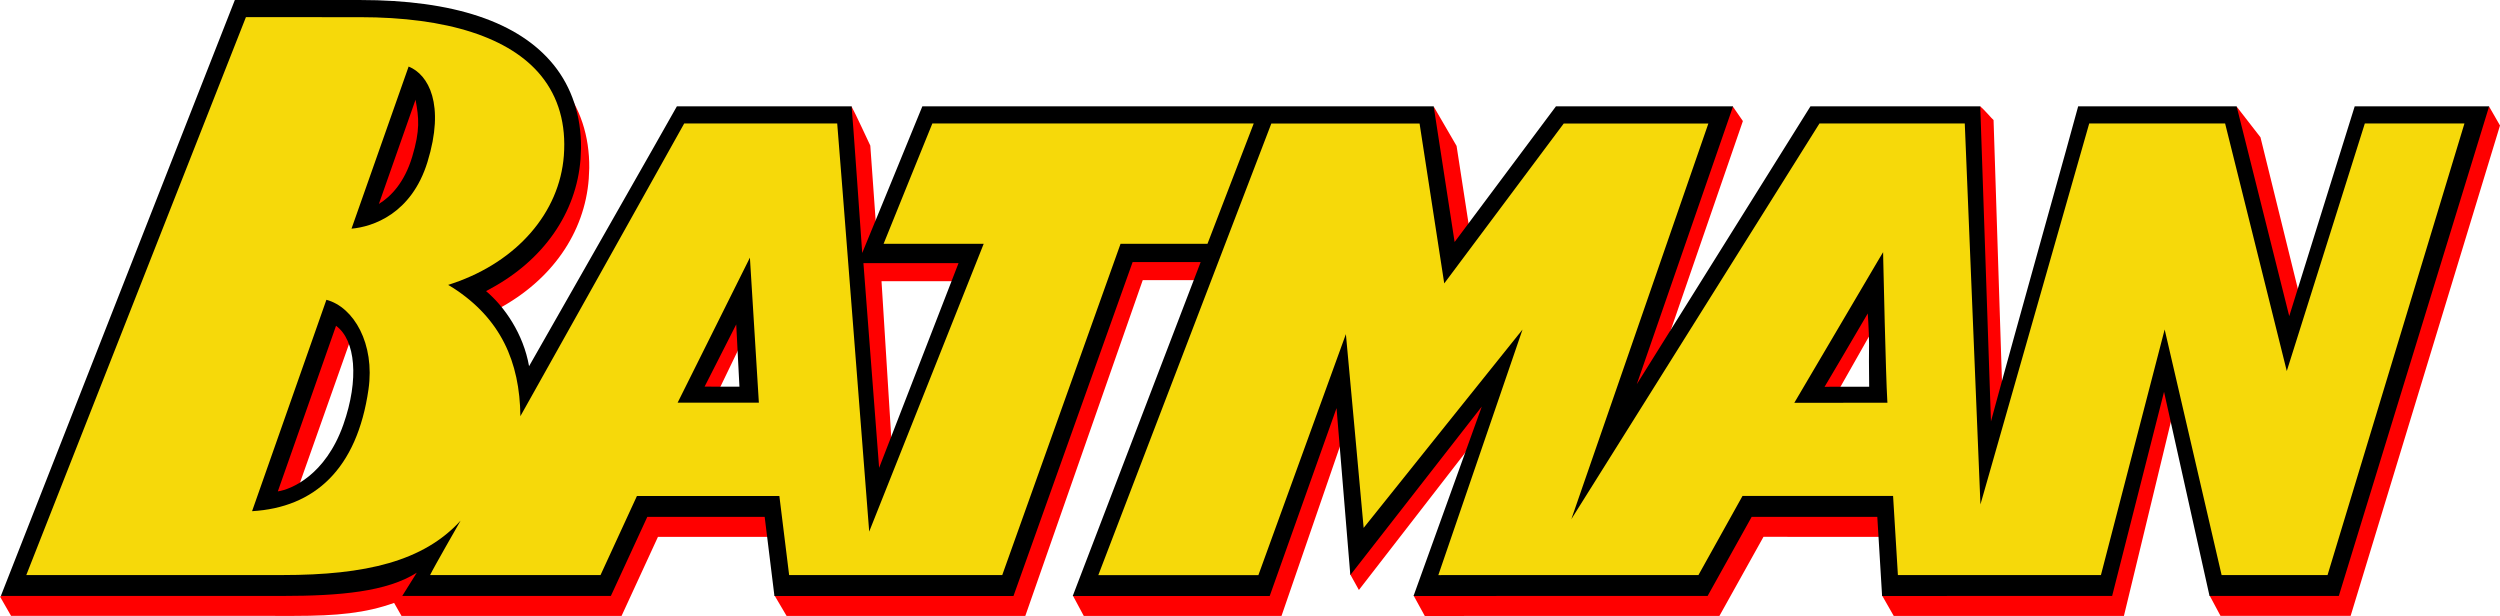
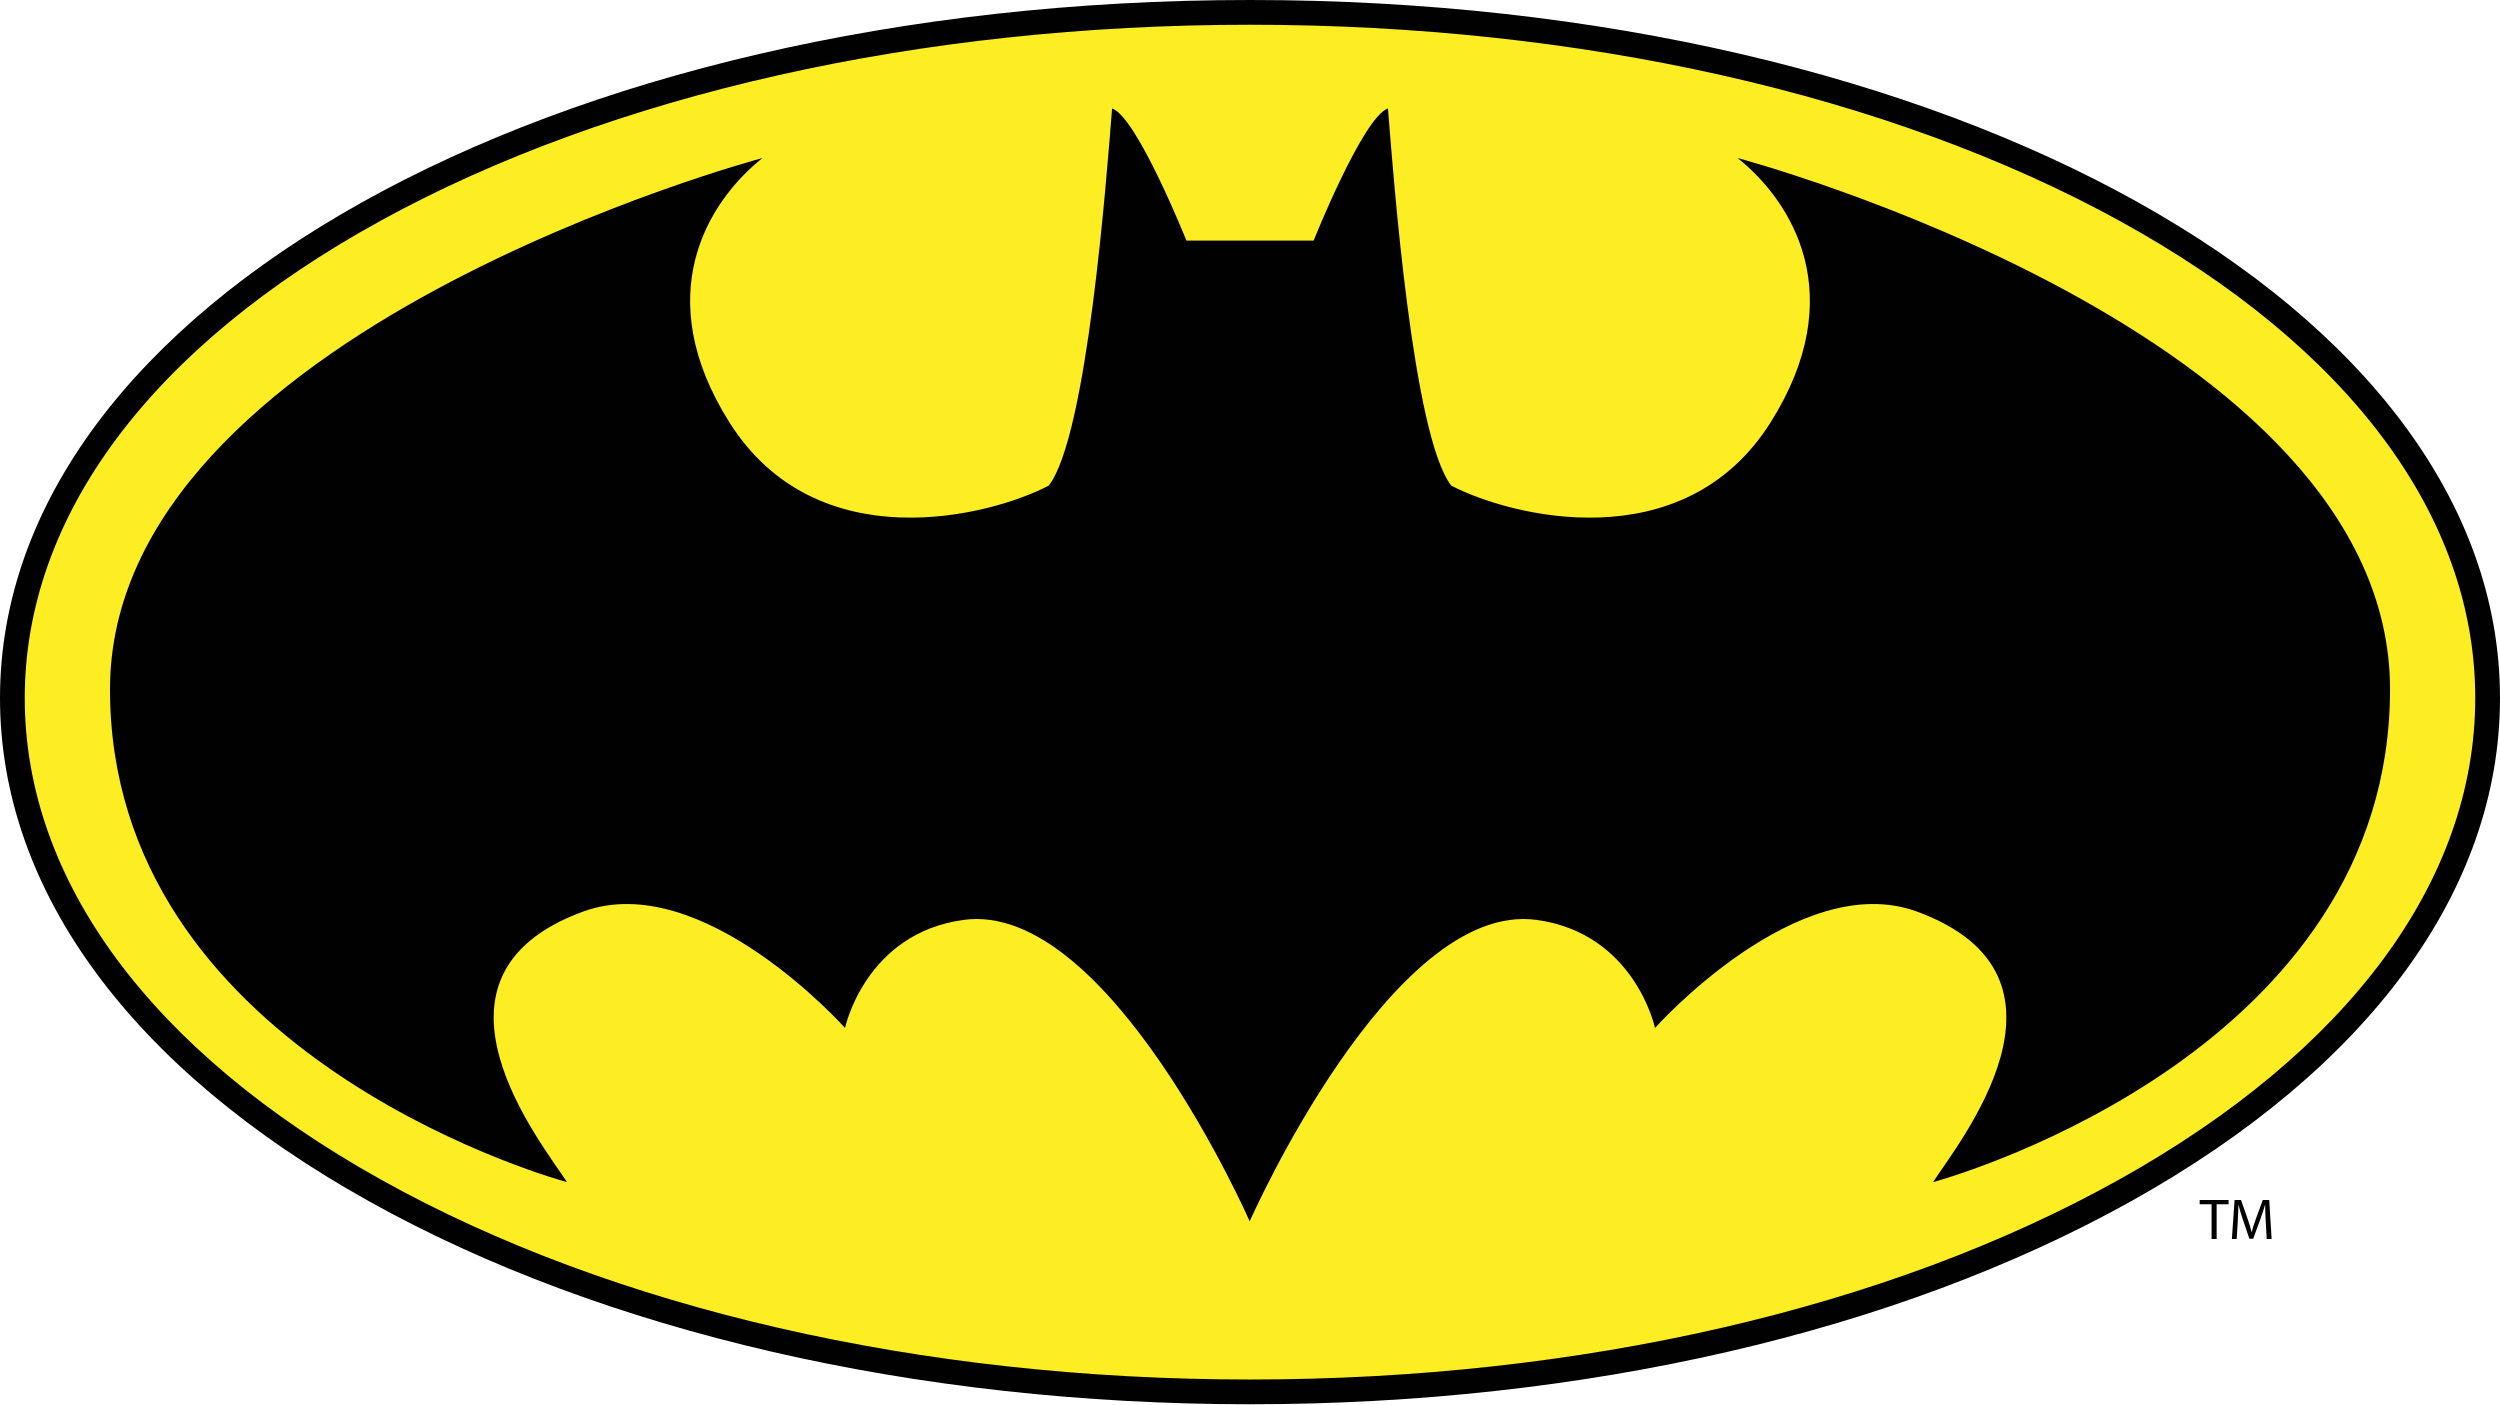
- <svg xmlns="http://www.w3.org/2000/svg" xml:space="preserve" width="204.525" height="50.393" viewBox="0 0 204.525 50.393">
-   <path fill="red" d="M28.753 27.582 24.068 40.83l.413-.119c2.311-.639 3.439-2.032 4.313-3.44.942-1.521 1.569-3.899 1.588-6.049.006-.66-.046-1.238-.157-1.714-.195-.838-.574-1.523-1.127-2.03l-.231-.212zm29.536 5.397h2.851l-.344-5.193zm94.344-4.976-2.99 5.271h4.285l-.997-5.795zm-80.516-4.996 1.058 16.96 6.06-16.961zM32.241 49.323c-2.337.835-4.649 1.063-8.181 1.064L.906 50.384C.809 50.215.212 49.173 0 48.806c.402-.166 1.93-.791 1.93-.791S20.064 1.938 20.179 1.633h9.948c7.656-.001 12.984 1.784 15.835 5.3 1.492 1.843 2.271 4.199 2.245 6.814l-.041.885c-.334 4.417-3.035 8.296-7.412 10.641l-.29.155.228.249c1.36 1.488 1.582 2.827 2.161 4.913l.154.554S55.346 9.486 55.471 9.231c.258-.002 13.947-.002 13.947-.002l.24-.532c.298.522 1.496 3.133 1.541 3.213.014.103.501 7 .501 7s3.962-8.334 4.087-8.578l41.313.002.187-1.625c.406.708 1.834 3.158 1.876 3.23.014.098 1.064 6.897 1.064 6.897s6.812-8.368 6.941-8.504l13.482.001s.825-1.236 1.111-1.623l.825 1.194c-.083.235-6.824 19.783-6.824 19.783s13.176-19.181 13.309-19.36c.203.003 12.618.003 12.618.003l.296-1.634c.307.214.967 1.021 1.108 1.124.004.262.727 22.568.727 22.568l7.151-22.058 12.063-.001-.062-1.62 1.958 2.524c.022.101 3.345 13.56 3.345 13.56s4.453-14.165 4.569-14.461h9.62l1.164-1.627.897 1.562c-.07.23-12.117 39.785-12.22 40.118-.303.001-10.391.003-10.644.001l-.891-1.665.436-.869-3.292-14.647s-4.07 16.819-4.156 17.182c-.332-.002-18.596-.001-18.831.002-.101-.18-.775-1.358-.945-1.655.22-.185.816-.693.816-.693l-.246-4.121-10.281-.002-3.605 6.469c-.242.001-23.868.004-24.103.006l-.906-1.651c.276-.124.764-.308.764-.308l4.045-12.167s-8.925 11.528-9.295 11.999a129 129 0 0 1-.698-1.259c.035-.188.571-2.931.571-2.931l-1.002-8.781s-5.093 14.786-5.203 15.096c-.293.002-15.943 0-16.174 0l-.885-1.65a18 18 0 0 1 .897-.284l9.256-25.542-4.445.002s-9.498 27.162-9.609 27.475c-.295-.001-19.292 0-19.525 0l-.985-1.669c.188-.182.657-.631.657-.631l-.505-4.173-9.694.002s-2.861 6.2-2.979 6.47c-.27.001-17.769-.004-18-.002z" style="display:inline" />
-   <path d="M34.097 46.851c-2.439 1.558-6.276 1.901-11.002 1.903H.07C.326 48.076 19.1.304 19.213 0l10.242.001c7.655.001 12.982 1.784 15.834 5.3 1.493 1.842 2.269 4.198 2.244 6.812l-.039.893c-.335 4.414-3.037 8.289-7.412 10.635l-.317.175c1.515 1.278 3.052 3.497 3.518 6.143 0 0 11.967-20.999 12.092-21.259.255 0 13.935-.001 14.295.001.056.401.868 11.996.868 11.996S75.345 8.998 75.457 8.7l41.833.001 1.712 11.097s8.159-10.917 8.289-11.097h14.49c-.231.658-7.875 22.73-7.875 22.73s14.076-22.525 14.207-22.732h13.891c.014.469.876 25.777.876 25.777 2.16-7.997 6.656-23.923 7.135-25.777l12.964.001 4.304 17.163S192.54 9.038 192.638 8.7c.304.001 10.426 0 10.997-.001-.194.646-12.191 39.725-12.297 40.057-.3.001-10.252-.002-10.577-.002-.083-.36-3.721-16.699-3.721-16.699l-4.246 16.699c-.328.002-18.424.003-18.82.003l-.392-6.472h-10.278l-3.604 6.469c-.24.002-23.436.004-24.059.003.227-.644 5.585-15.497 5.585-15.497S111.1 46.247 110.47 47.047c-.083-1.042-1.128-13.66-1.128-13.66s-5.359 15.061-5.467 15.37c-.292.003-15.484-.001-16.114 0 .256-.672 10.466-27.32 10.466-27.32h-5.566s-9.634 27.009-9.748 27.32H63.356c-.048-.398-.798-6.472-.798-6.472h-9.602s-2.863 6.204-2.981 6.469c-.266.002-16.381 0-17.067 0zM57.643 31.63l2.85.002-.262-5.092zm94.797-5.371-1.709 2.911-1.464 2.478.414-.007h3.236l-.018-2.08c.012-.885.027-1.888-.053-3.191l-.044-.726zm-74.36-4.731h-7.443l1.284 16.746 6.496-16.746zM33.995 8.156l-2.999 8.53c.964-.595 2.081-1.717 2.725-3.856.657-2.182.553-3.173.274-4.674m-6.504 18.497-4.762 13.548c1.079-.155 3.902-1.319 5.361-5.463 1.303-3.698.998-6.921-.599-8.085" style="display:inline" />
-   <path fill="#f6d90a" d="M37.68 42.595c-3.032 3.324-7.747 4.45-14.567 4.45H2.151c.215-.566 17.874-45.387 17.968-45.642.24.003 9.325.002 9.325.002 7.154.001 12.284 1.659 14.831 4.8 1.423 1.759 2.047 3.955 1.854 6.531-.355 4.652-3.817 8.646-9.038 10.429l-.427.143.39.235c3.899 2.513 5.471 6.039 5.519 10.505 0 0 13.295-23.729 13.401-23.945h12.518c.044.347 2.617 33.388 2.617 33.388l9.368-23.547-8.189-.001c.201-.534 3.896-9.597 3.987-9.84.241 0 25.751.003 26.292 0-.207.54-3.689 9.604-3.782 9.841-.233.004-7.113.002-7.113.002l-9.678 27.1c-.245.004-17.139.004-17.435 0l-.799-6.468-11.652-.002s-2.879 6.244-2.979 6.469H35.186c.238-.517 2.494-4.45 2.494-4.45m17.757-9.653h6.646l-.733-11.865Zm106.583 8.327s8.817-30.875 8.899-31.168c.261.002 10.851.002 11.118.002.075.294 5.045 20.252 5.045 20.252l6.384-20.252h8.15c-.16.536-11.116 36.662-11.199 36.942h-8.667l-4.659-20.091-5.214 20.091h-16.61c-.023-.361-.394-6.47-.394-6.47h-12.319s-3.495 6.28-3.603 6.469h-12.078s-8.697.006-9.203.005c.194-.551 6.887-20.088 6.887-20.088S112.097 42.5 111.56 43.186c-.071-.891-1.453-15.851-1.453-15.851s-7.064 19.452-7.157 19.714H89.854l14.153-36.943h12.128c.052.328 2.018 13.08 2.018 13.08l9.773-13.077c.167-.003 11.326 0 11.834 0-.195.553-11.208 32.362-11.208 32.362s20.188-32.189 20.298-32.37c.189.002 11.55.002 11.888.002.014.389 1.282 31.166 1.282 31.166m-8.287-20.1-6.94 11.783 7.618-.003-.014-.224c-.124-2.063-.319-11.061-.328-11.441l-.011-.654ZM33.43 5.444l-4.673 13.265c1.735-.157 4.902-1.202 6.215-5.457 1.45-4.702.091-7.149-1.542-7.808m-6.727 19.083L20.622 41.82c5.103-.299 8.583-3.434 9.523-9.959.541-3.737-1.204-6.744-3.442-7.334" style="display:inline" />
+ <svg xmlns="http://www.w3.org/2000/svg" xml:space="preserve" width="1000" height="561.707">
+   <path fill="#fcee23" d="M500.005 556.756c273.401 0 495.044-122.423 495.044-277.549 0-155.101-221.643-274.257-495.044-274.257C226.594 4.95 4.95 124.106 4.95 279.207c0 155.126 221.644 277.549 495.055 277.549" />
+   <path fill="#010101" d="M500.005 561.707c-133.432 0-258.607-28.848-352.469-81.231C52.396 427.382 0 355.903 0 279.207 0 122.643 219.628 0 500.005 0 780.374 0 1000 122.643 1000 279.207c0 76.696-52.396 148.175-147.534 201.269-93.861 52.383-219.033 81.231-352.461 81.231m0-551.807c-132.152 0-255.625 27.827-347.674 78.355C60.483 138.673 9.9 206.488 9.9 279.207c0 72.947 50.594 141.356 142.46 192.623 92.411 51.573 215.875 79.974 347.645 79.974 131.765 0 255.226-28.4 347.635-79.972 91.865-51.269 142.457-119.678 142.457-192.625 0-72.719-50.58-140.534-142.428-190.951C755.622 37.728 632.153 9.9 500.005 9.9" />
+   <path fill="#010101" d="M614.643 367.961c39.327 5.409 47.363 43.226 47.363 43.226s57.143-64.119 104.887-46.517c70.598 26.01 16.227 92.763 6.321 108.181 12.114-3.291 182.801-53.955 182.801-197.114 0-143.156-260.981-212.526-260.981-212.526 22.007 17.603 45.142 55.06 13.219 105.724-35.057 55.6-104.607 37.434-127.744 25.309-15.415-19.81-23.121-123.324-25.33-150.865-9.905 3.313-29.727 52.851-29.727 52.851h-50.89s-19.821-49.537-29.726-52.851c-2.209 27.541-9.917 131.056-25.343 150.865-23.125 12.125-92.674 30.291-127.731-25.309-31.947-50.664-8.823-88.121 13.219-105.724 0 0-260.984 69.37-260.984 212.526 0 143.159 170.676 193.823 182.801 197.114-9.905-15.418-64.277-82.171 6.322-108.181 47.745-17.603 104.888 46.517 104.888 46.517s8.035-37.816 47.363-43.226c58.078-7.979 114.512 120.573 114.512 120.573s56.68-128.553 114.76-120.573M884.629 481.706h-4.757v-1.712h11.561v1.712h-4.777v13.883h-2.027zM906.298 488.738c-.113-2.165-.249-4.802-.225-6.737h-.068a98 98 0 0 1-1.961 5.926l-2.771 7.573h-1.521l-2.526-7.438c-.73-2.187-1.362-4.213-1.79-6.061h-.047a252 252 0 0 1-.303 6.895l-.418 6.693h-1.916l1.082-15.595h2.57l2.649 7.549c.64 1.916 1.181 3.628 1.564 5.251h.078c.384-1.576.935-3.291 1.658-5.251l2.772-7.549h2.556l.969 15.595h-1.958z" />
</svg>
